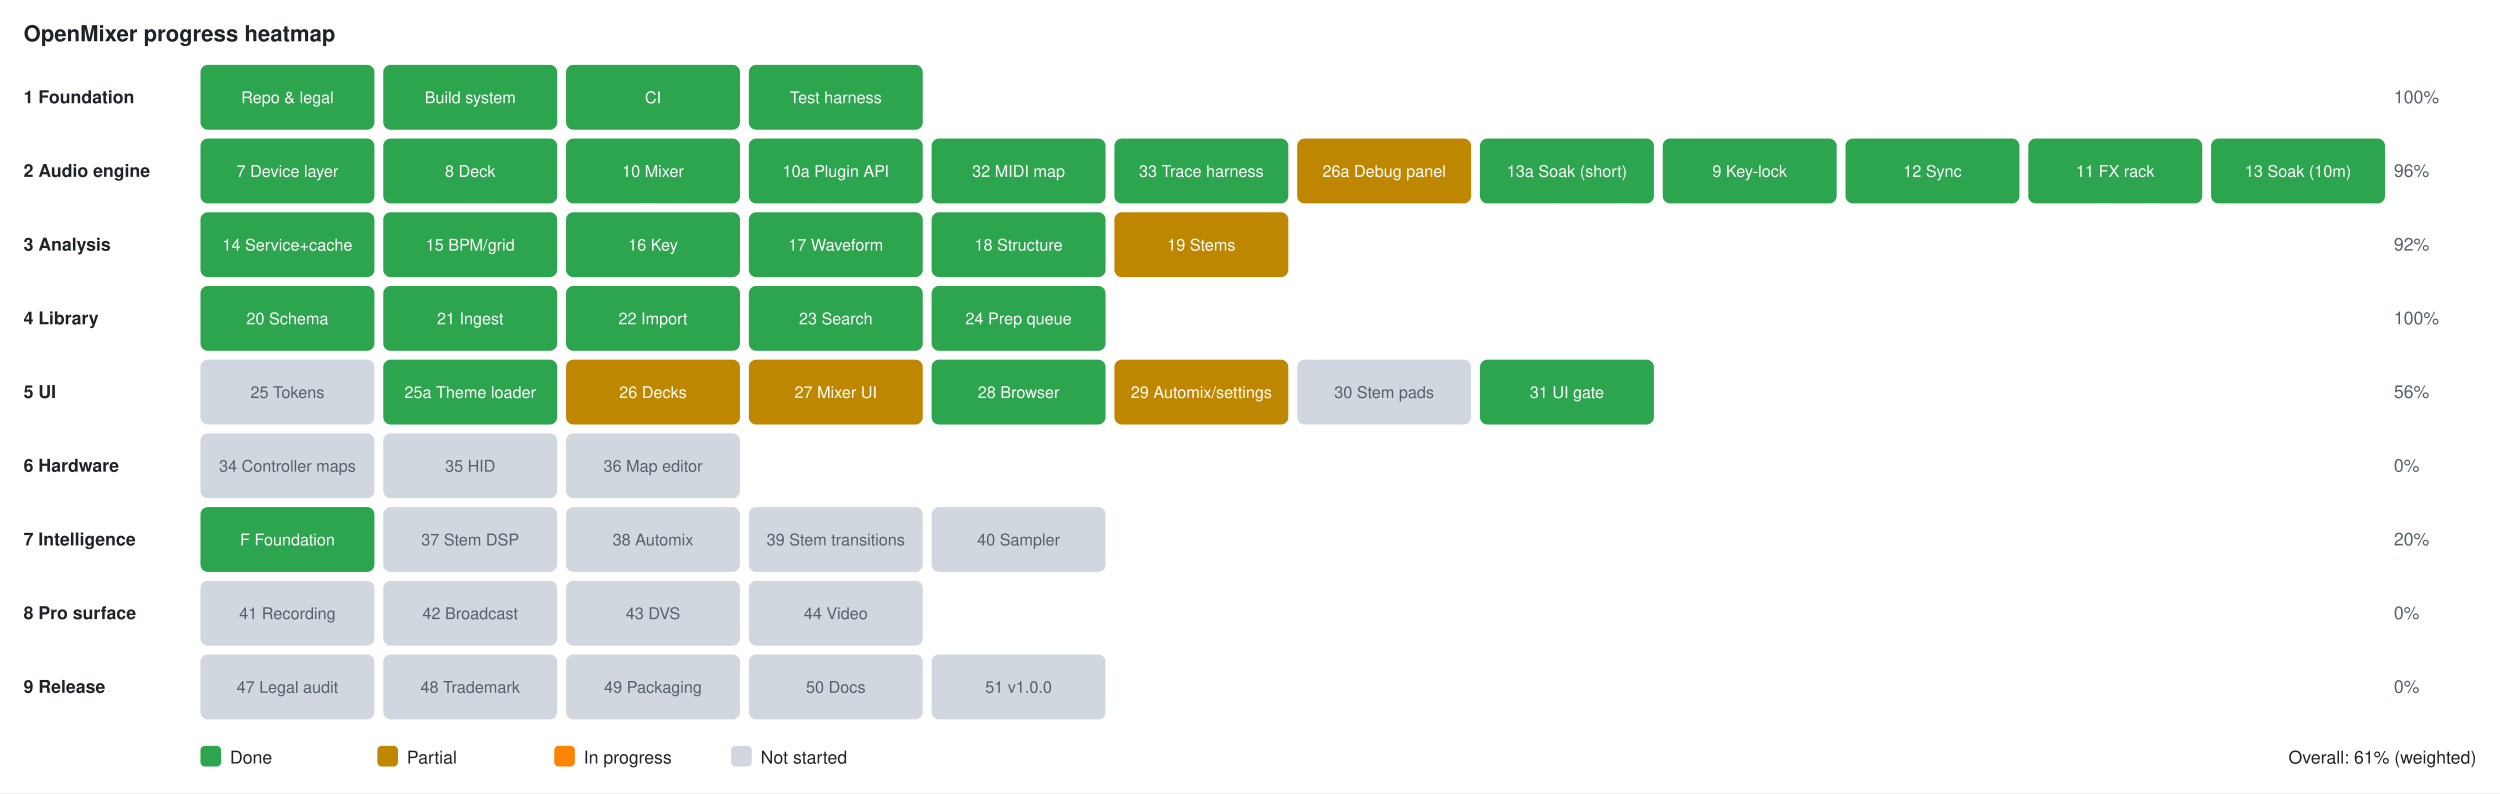
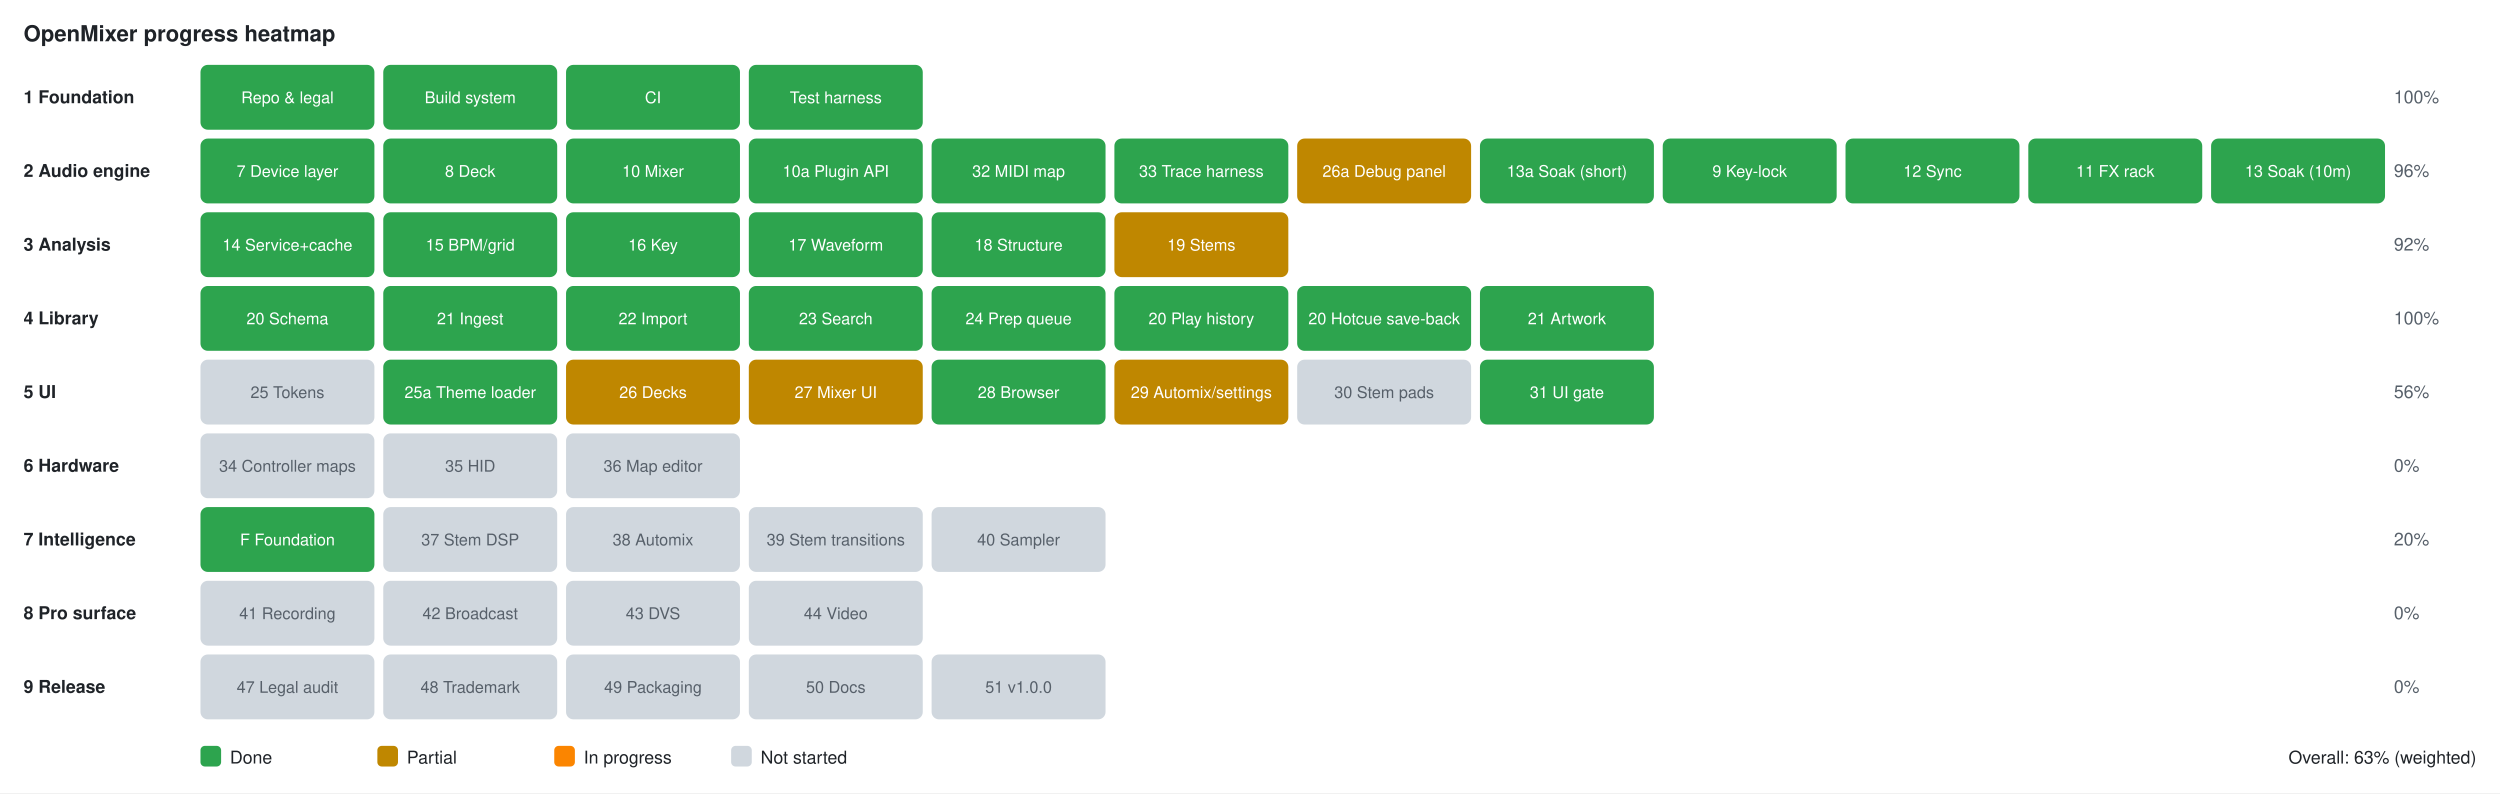
<svg xmlns="http://www.w3.org/2000/svg" width="1696" height="538" viewBox="0 0 1696 538" font-family="-apple-system,Segoe UI,Helvetica,Arial,sans-serif">
  <rect width="100%" height="100%" fill="#ffffff" />
  <text x="16" y="28" font-size="15" font-weight="600" fill="#1f2328">OpenMixer progress heatmap</text>
  <text x="16" y="70.0" font-size="12" font-weight="600" fill="#1f2328">1 Foundation</text>
  <g>
    <rect x="136" y="44" width="118" height="44" rx="5" fill="#2da44e" />
    <text x="195.0" y="70.0" font-size="11" text-anchor="middle" fill="#ffffff">Repo &amp; legal</text>
  </g>
  <g>
    <rect x="260" y="44" width="118" height="44" rx="5" fill="#2da44e" />
    <text x="319.0" y="70.0" font-size="11" text-anchor="middle" fill="#ffffff">Build system</text>
  </g>
  <g>
    <rect x="384" y="44" width="118" height="44" rx="5" fill="#2da44e" />
    <text x="443.0" y="70.0" font-size="11" text-anchor="middle" fill="#ffffff">CI</text>
  </g>
  <g>
    <rect x="508" y="44" width="118" height="44" rx="5" fill="#2da44e" />
    <text x="567.0" y="70.0" font-size="11" text-anchor="middle" fill="#ffffff">Test harness</text>
  </g>
  <text x="1624" y="70.0" font-size="12" fill="#57606a">100%</text>
  <text x="16" y="120.0" font-size="12" font-weight="600" fill="#1f2328">2 Audio engine</text>
  <g>
    <rect x="136" y="94" width="118" height="44" rx="5" fill="#2da44e" />
    <text x="195.0" y="120.0" font-size="11" text-anchor="middle" fill="#ffffff">7 Device layer</text>
  </g>
  <g>
    <rect x="260" y="94" width="118" height="44" rx="5" fill="#2da44e" />
    <text x="319.0" y="120.0" font-size="11" text-anchor="middle" fill="#ffffff">8 Deck</text>
  </g>
  <g>
    <rect x="384" y="94" width="118" height="44" rx="5" fill="#2da44e" />
    <text x="443.0" y="120.0" font-size="11" text-anchor="middle" fill="#ffffff">10 Mixer</text>
  </g>
  <g>
    <rect x="508" y="94" width="118" height="44" rx="5" fill="#2da44e" />
    <text x="567.0" y="120.0" font-size="11" text-anchor="middle" fill="#ffffff">10a Plugin API</text>
  </g>
  <g>
    <rect x="632" y="94" width="118" height="44" rx="5" fill="#2da44e" />
    <text x="691.0" y="120.0" font-size="11" text-anchor="middle" fill="#ffffff">32 MIDI map</text>
  </g>
  <g>
    <rect x="756" y="94" width="118" height="44" rx="5" fill="#2da44e" />
    <text x="815.0" y="120.0" font-size="11" text-anchor="middle" fill="#ffffff">33 Trace harness</text>
  </g>
  <g>
    <rect x="880" y="94" width="118" height="44" rx="5" fill="#bf8700" />
    <text x="939.0" y="120.0" font-size="11" text-anchor="middle" fill="#ffffff">26a Debug panel</text>
  </g>
  <g>
    <rect x="1004" y="94" width="118" height="44" rx="5" fill="#2da44e" />
    <text x="1063.0" y="120.0" font-size="11" text-anchor="middle" fill="#ffffff">13a Soak (short)</text>
  </g>
  <g>
    <rect x="1128" y="94" width="118" height="44" rx="5" fill="#2da44e" />
    <text x="1187.0" y="120.0" font-size="11" text-anchor="middle" fill="#ffffff">9 Key-lock</text>
  </g>
  <g>
    <rect x="1252" y="94" width="118" height="44" rx="5" fill="#2da44e" />
    <text x="1311.0" y="120.0" font-size="11" text-anchor="middle" fill="#ffffff">12 Sync</text>
  </g>
  <g>
    <rect x="1376" y="94" width="118" height="44" rx="5" fill="#2da44e" />
    <text x="1435.0" y="120.0" font-size="11" text-anchor="middle" fill="#ffffff">11 FX rack</text>
  </g>
  <g>
    <rect x="1500" y="94" width="118" height="44" rx="5" fill="#2da44e" />
    <text x="1559.0" y="120.0" font-size="11" text-anchor="middle" fill="#ffffff">13 Soak (10m)</text>
  </g>
  <text x="1624" y="120.0" font-size="12" fill="#57606a">96%</text>
  <text x="16" y="170.0" font-size="12" font-weight="600" fill="#1f2328">3 Analysis</text>
  <g>
    <rect x="136" y="144" width="118" height="44" rx="5" fill="#2da44e" />
    <text x="195.0" y="170.0" font-size="11" text-anchor="middle" fill="#ffffff">14 Service+cache</text>
  </g>
  <g>
    <rect x="260" y="144" width="118" height="44" rx="5" fill="#2da44e" />
    <text x="319.0" y="170.0" font-size="11" text-anchor="middle" fill="#ffffff">15 BPM/grid</text>
  </g>
  <g>
    <rect x="384" y="144" width="118" height="44" rx="5" fill="#2da44e" />
    <text x="443.0" y="170.0" font-size="11" text-anchor="middle" fill="#ffffff">16 Key</text>
  </g>
  <g>
    <rect x="508" y="144" width="118" height="44" rx="5" fill="#2da44e" />
    <text x="567.0" y="170.0" font-size="11" text-anchor="middle" fill="#ffffff">17 Waveform</text>
  </g>
  <g>
    <rect x="632" y="144" width="118" height="44" rx="5" fill="#2da44e" />
    <text x="691.0" y="170.0" font-size="11" text-anchor="middle" fill="#ffffff">18 Structure</text>
  </g>
  <g>
    <rect x="756" y="144" width="118" height="44" rx="5" fill="#bf8700" />
    <text x="815.0" y="170.0" font-size="11" text-anchor="middle" fill="#ffffff">19 Stems</text>
  </g>
  <text x="1624" y="170.0" font-size="12" fill="#57606a">92%</text>
  <text x="16" y="220.0" font-size="12" font-weight="600" fill="#1f2328">4 Library</text>
  <g>
    <rect x="136" y="194" width="118" height="44" rx="5" fill="#2da44e" />
    <text x="195.0" y="220.0" font-size="11" text-anchor="middle" fill="#ffffff">20 Schema</text>
  </g>
  <g>
    <rect x="260" y="194" width="118" height="44" rx="5" fill="#2da44e" />
    <text x="319.0" y="220.0" font-size="11" text-anchor="middle" fill="#ffffff">21 Ingest</text>
  </g>
  <g>
    <rect x="384" y="194" width="118" height="44" rx="5" fill="#2da44e" />
    <text x="443.0" y="220.0" font-size="11" text-anchor="middle" fill="#ffffff">22 Import</text>
  </g>
  <g>
    <rect x="508" y="194" width="118" height="44" rx="5" fill="#2da44e" />
    <text x="567.0" y="220.0" font-size="11" text-anchor="middle" fill="#ffffff">23 Search</text>
  </g>
  <g>
    <rect x="632" y="194" width="118" height="44" rx="5" fill="#2da44e" />
    <text x="691.0" y="220.0" font-size="11" text-anchor="middle" fill="#ffffff">24 Prep queue</text>
+   </g>
+   <g>
+     <rect x="756" y="194" width="118" height="44" rx="5" fill="#2da44e" />
+     <text x="815.0" y="220.0" font-size="11" text-anchor="middle" fill="#ffffff">20 Play history</text>
+   </g>
+   <g>
+     <rect x="880" y="194" width="118" height="44" rx="5" fill="#2da44e" />
+     <text x="939.0" y="220.0" font-size="11" text-anchor="middle" fill="#ffffff">20 Hotcue save-back</text>
+   </g>
+   <g>
+     <rect x="1004" y="194" width="118" height="44" rx="5" fill="#2da44e" />
+     <text x="1063.0" y="220.0" font-size="11" text-anchor="middle" fill="#ffffff">21 Artwork</text>
  </g>
  <text x="1624" y="220.0" font-size="12" fill="#57606a">100%</text>
  <text x="16" y="270.0" font-size="12" font-weight="600" fill="#1f2328">5 UI</text>
  <g>
    <rect x="136" y="244" width="118" height="44" rx="5" fill="#d0d7de" />
    <text x="195.0" y="270.0" font-size="11" text-anchor="middle" fill="#57606a">25 Tokens</text>
  </g>
  <g>
    <rect x="260" y="244" width="118" height="44" rx="5" fill="#2da44e" />
    <text x="319.0" y="270.0" font-size="11" text-anchor="middle" fill="#ffffff">25a Theme loader</text>
  </g>
  <g>
    <rect x="384" y="244" width="118" height="44" rx="5" fill="#bf8700" />
    <text x="443.0" y="270.0" font-size="11" text-anchor="middle" fill="#ffffff">26 Decks</text>
  </g>
  <g>
    <rect x="508" y="244" width="118" height="44" rx="5" fill="#bf8700" />
    <text x="567.0" y="270.0" font-size="11" text-anchor="middle" fill="#ffffff">27 Mixer UI</text>
  </g>
  <g>
    <rect x="632" y="244" width="118" height="44" rx="5" fill="#2da44e" />
    <text x="691.0" y="270.0" font-size="11" text-anchor="middle" fill="#ffffff">28 Browser</text>
  </g>
  <g>
    <rect x="756" y="244" width="118" height="44" rx="5" fill="#bf8700" />
    <text x="815.0" y="270.0" font-size="11" text-anchor="middle" fill="#ffffff">29 Automix/settings</text>
  </g>
  <g>
    <rect x="880" y="244" width="118" height="44" rx="5" fill="#d0d7de" />
    <text x="939.0" y="270.0" font-size="11" text-anchor="middle" fill="#57606a">30 Stem pads</text>
  </g>
  <g>
    <rect x="1004" y="244" width="118" height="44" rx="5" fill="#2da44e" />
    <text x="1063.0" y="270.0" font-size="11" text-anchor="middle" fill="#ffffff">31 UI gate</text>
  </g>
  <text x="1624" y="270.0" font-size="12" fill="#57606a">56%</text>
  <text x="16" y="320.0" font-size="12" font-weight="600" fill="#1f2328">6 Hardware</text>
  <g>
    <rect x="136" y="294" width="118" height="44" rx="5" fill="#d0d7de" />
    <text x="195.0" y="320.0" font-size="11" text-anchor="middle" fill="#57606a">34 Controller maps</text>
  </g>
  <g>
    <rect x="260" y="294" width="118" height="44" rx="5" fill="#d0d7de" />
    <text x="319.0" y="320.0" font-size="11" text-anchor="middle" fill="#57606a">35 HID</text>
  </g>
  <g>
    <rect x="384" y="294" width="118" height="44" rx="5" fill="#d0d7de" />
    <text x="443.0" y="320.0" font-size="11" text-anchor="middle" fill="#57606a">36 Map editor</text>
  </g>
  <text x="1624" y="320.0" font-size="12" fill="#57606a">0%</text>
  <text x="16" y="370.0" font-size="12" font-weight="600" fill="#1f2328">7 Intelligence</text>
  <g>
    <rect x="136" y="344" width="118" height="44" rx="5" fill="#2da44e" />
    <text x="195.0" y="370.0" font-size="11" text-anchor="middle" fill="#ffffff">F Foundation</text>
  </g>
  <g>
    <rect x="260" y="344" width="118" height="44" rx="5" fill="#d0d7de" />
    <text x="319.0" y="370.0" font-size="11" text-anchor="middle" fill="#57606a">37 Stem DSP</text>
  </g>
  <g>
    <rect x="384" y="344" width="118" height="44" rx="5" fill="#d0d7de" />
    <text x="443.0" y="370.0" font-size="11" text-anchor="middle" fill="#57606a">38 Automix</text>
  </g>
  <g>
    <rect x="508" y="344" width="118" height="44" rx="5" fill="#d0d7de" />
    <text x="567.0" y="370.0" font-size="11" text-anchor="middle" fill="#57606a">39 Stem transitions</text>
  </g>
  <g>
    <rect x="632" y="344" width="118" height="44" rx="5" fill="#d0d7de" />
    <text x="691.0" y="370.0" font-size="11" text-anchor="middle" fill="#57606a">40 Sampler</text>
  </g>
  <text x="1624" y="370.0" font-size="12" fill="#57606a">20%</text>
  <text x="16" y="420.0" font-size="12" font-weight="600" fill="#1f2328">8 Pro surface</text>
  <g>
    <rect x="136" y="394" width="118" height="44" rx="5" fill="#d0d7de" />
    <text x="195.0" y="420.0" font-size="11" text-anchor="middle" fill="#57606a">41 Recording</text>
  </g>
  <g>
    <rect x="260" y="394" width="118" height="44" rx="5" fill="#d0d7de" />
    <text x="319.0" y="420.0" font-size="11" text-anchor="middle" fill="#57606a">42 Broadcast</text>
  </g>
  <g>
    <rect x="384" y="394" width="118" height="44" rx="5" fill="#d0d7de" />
    <text x="443.0" y="420.0" font-size="11" text-anchor="middle" fill="#57606a">43 DVS</text>
  </g>
  <g>
    <rect x="508" y="394" width="118" height="44" rx="5" fill="#d0d7de" />
    <text x="567.0" y="420.0" font-size="11" text-anchor="middle" fill="#57606a">44 Video</text>
  </g>
  <text x="1624" y="420.0" font-size="12" fill="#57606a">0%</text>
  <text x="16" y="470.0" font-size="12" font-weight="600" fill="#1f2328">9 Release</text>
  <g>
    <rect x="136" y="444" width="118" height="44" rx="5" fill="#d0d7de" />
    <text x="195.0" y="470.0" font-size="11" text-anchor="middle" fill="#57606a">47 Legal audit</text>
  </g>
  <g>
    <rect x="260" y="444" width="118" height="44" rx="5" fill="#d0d7de" />
    <text x="319.0" y="470.0" font-size="11" text-anchor="middle" fill="#57606a">48 Trademark</text>
  </g>
  <g>
    <rect x="384" y="444" width="118" height="44" rx="5" fill="#d0d7de" />
    <text x="443.0" y="470.0" font-size="11" text-anchor="middle" fill="#57606a">49 Packaging</text>
  </g>
  <g>
    <rect x="508" y="444" width="118" height="44" rx="5" fill="#d0d7de" />
    <text x="567.0" y="470.0" font-size="11" text-anchor="middle" fill="#57606a">50 Docs</text>
  </g>
  <g>
    <rect x="632" y="444" width="118" height="44" rx="5" fill="#d0d7de" />
    <text x="691.0" y="470.0" font-size="11" text-anchor="middle" fill="#57606a">51 v1.0.0</text>
  </g>
  <text x="1624" y="470.0" font-size="12" fill="#57606a">0%</text>
  <rect x="136" y="506" width="14" height="14" rx="3" fill="#2da44e" />
  <text x="156" y="518" font-size="12" fill="#1f2328">Done</text>
  <rect x="256" y="506" width="14" height="14" rx="3" fill="#bf8700" />
  <text x="276" y="518" font-size="12" fill="#1f2328">Partial</text>
  <rect x="376" y="506" width="14" height="14" rx="3" fill="#fb8500" />
  <text x="396" y="518" font-size="12" fill="#1f2328">In progress</text>
  <rect x="496" y="506" width="14" height="14" rx="3" fill="#d0d7de" />
  <text x="516" y="518" font-size="12" fill="#1f2328">Not started</text>
-   <text x="1680" y="518" font-size="12" text-anchor="end" fill="#1f2328">Overall: 61% (weighted)</text>
+   <text x="1680" y="518" font-size="12" text-anchor="end" fill="#1f2328">Overall: 63% (weighted)</text>
</svg>
